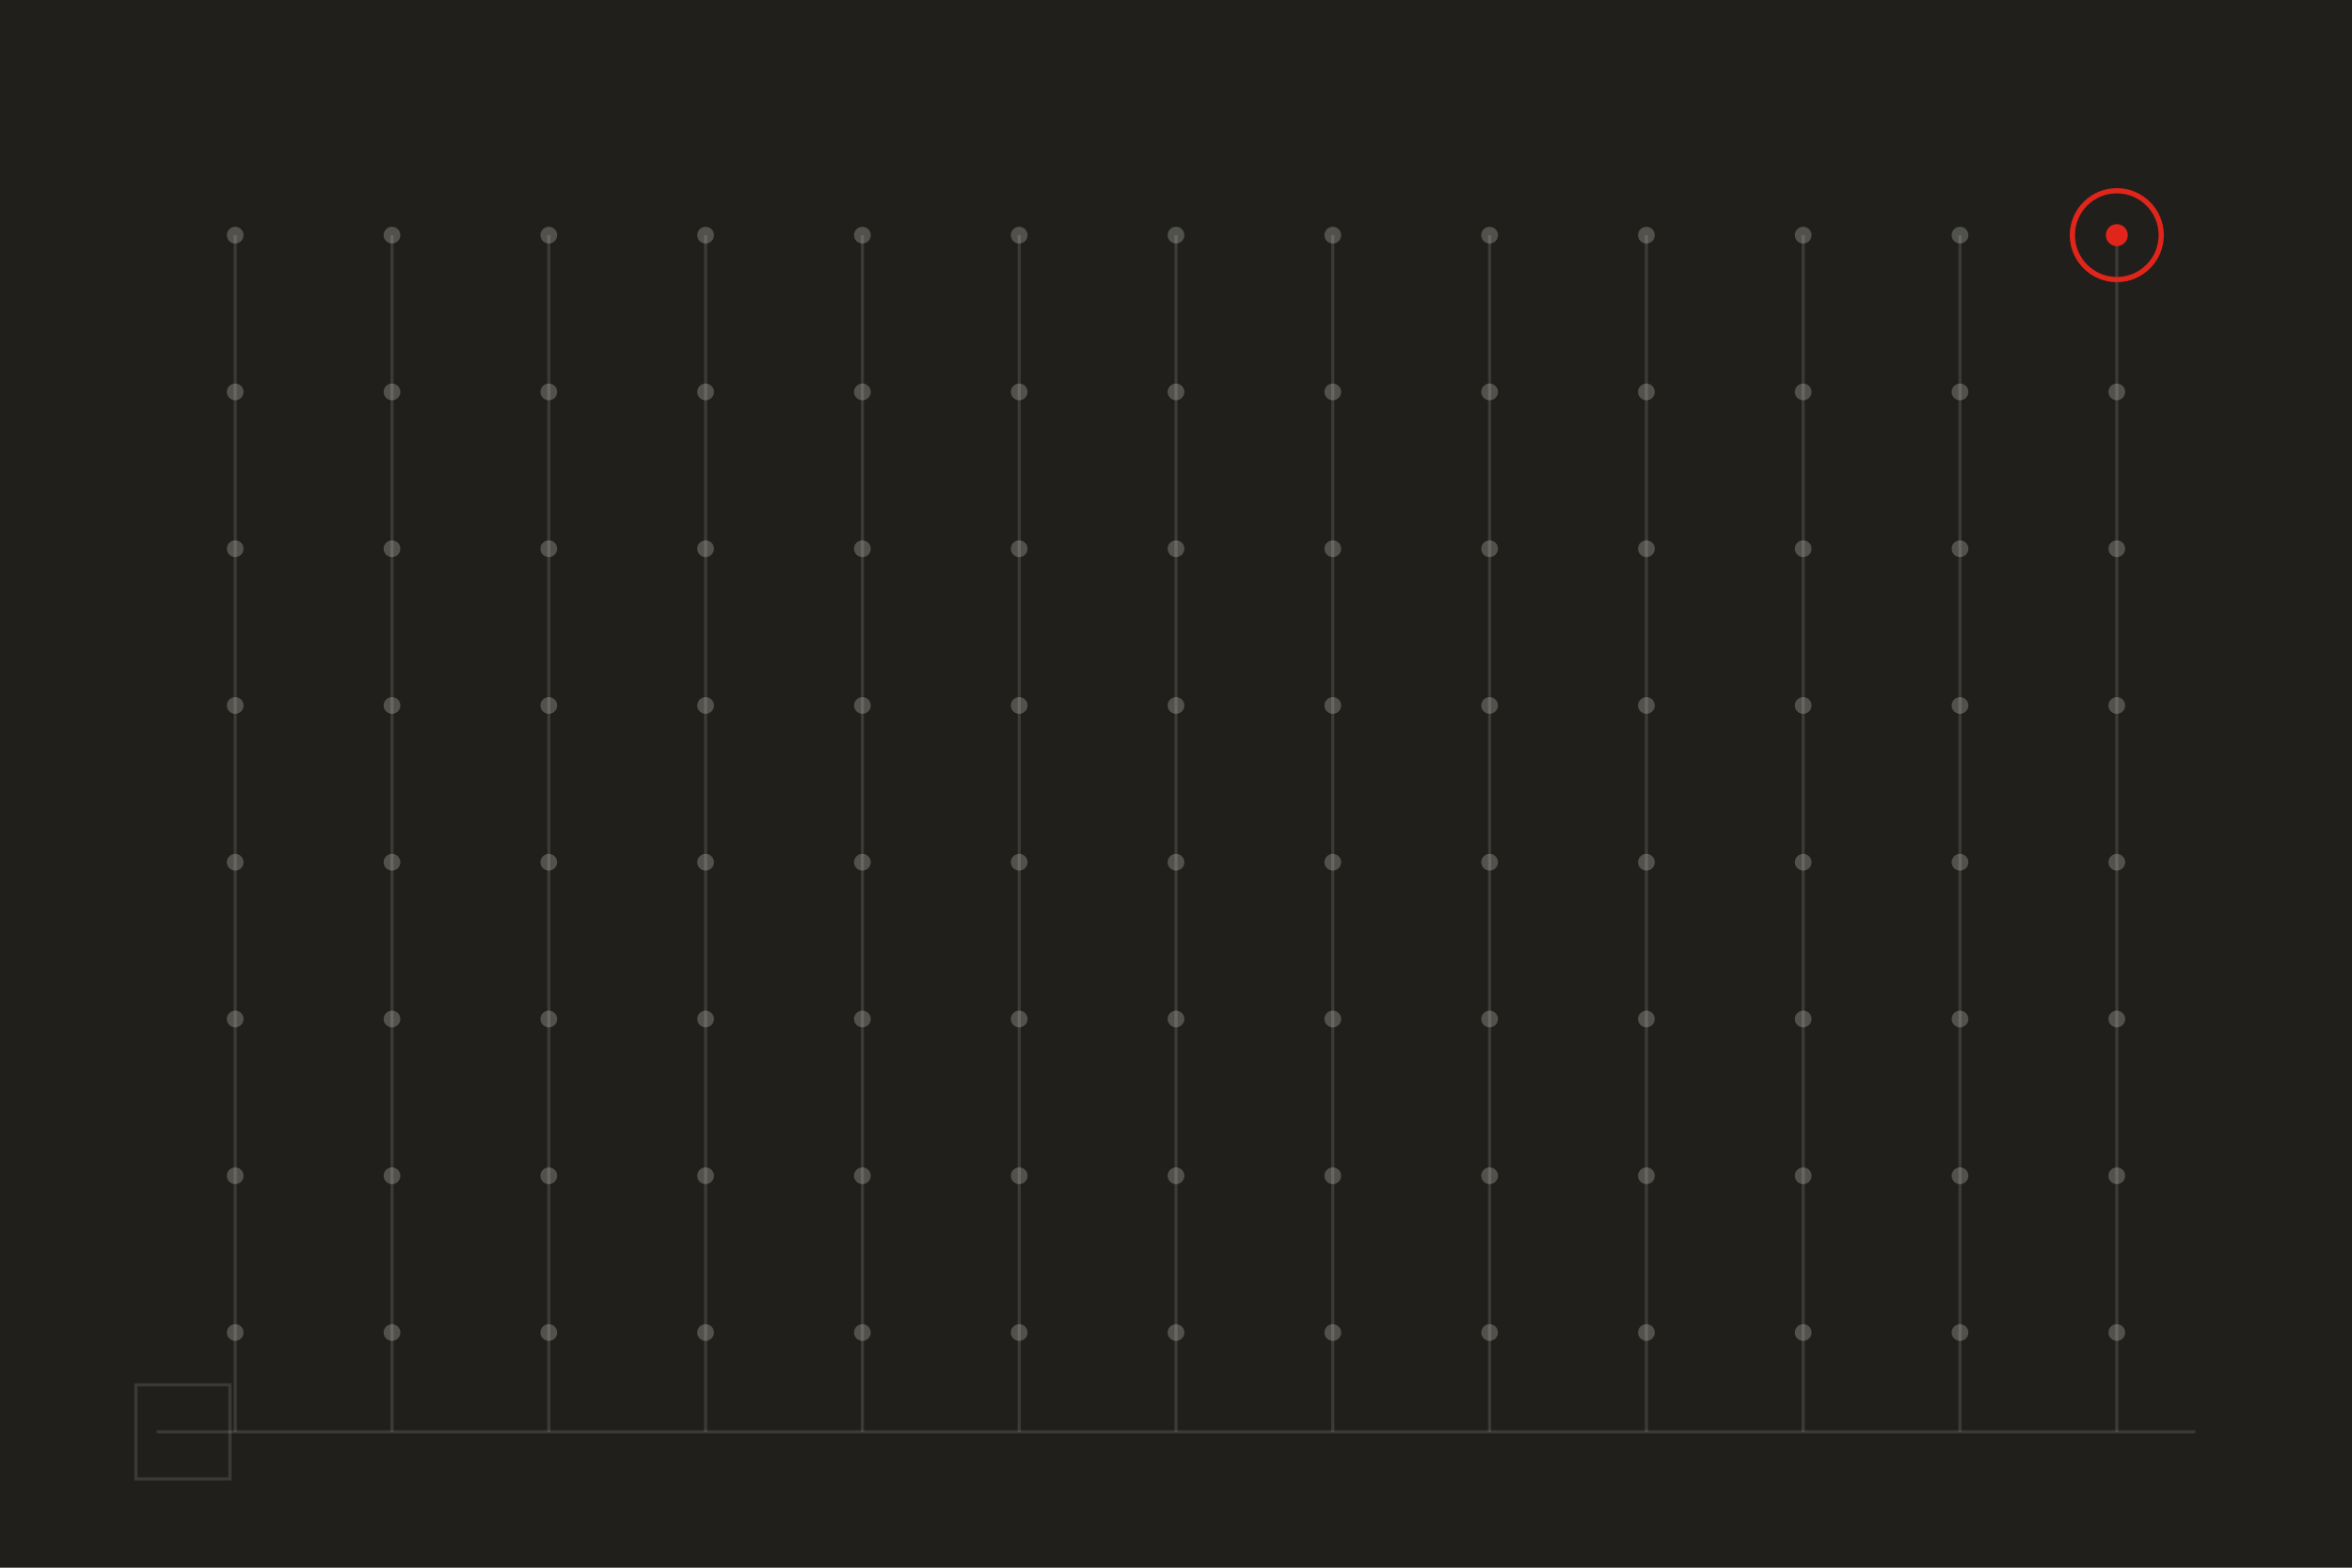
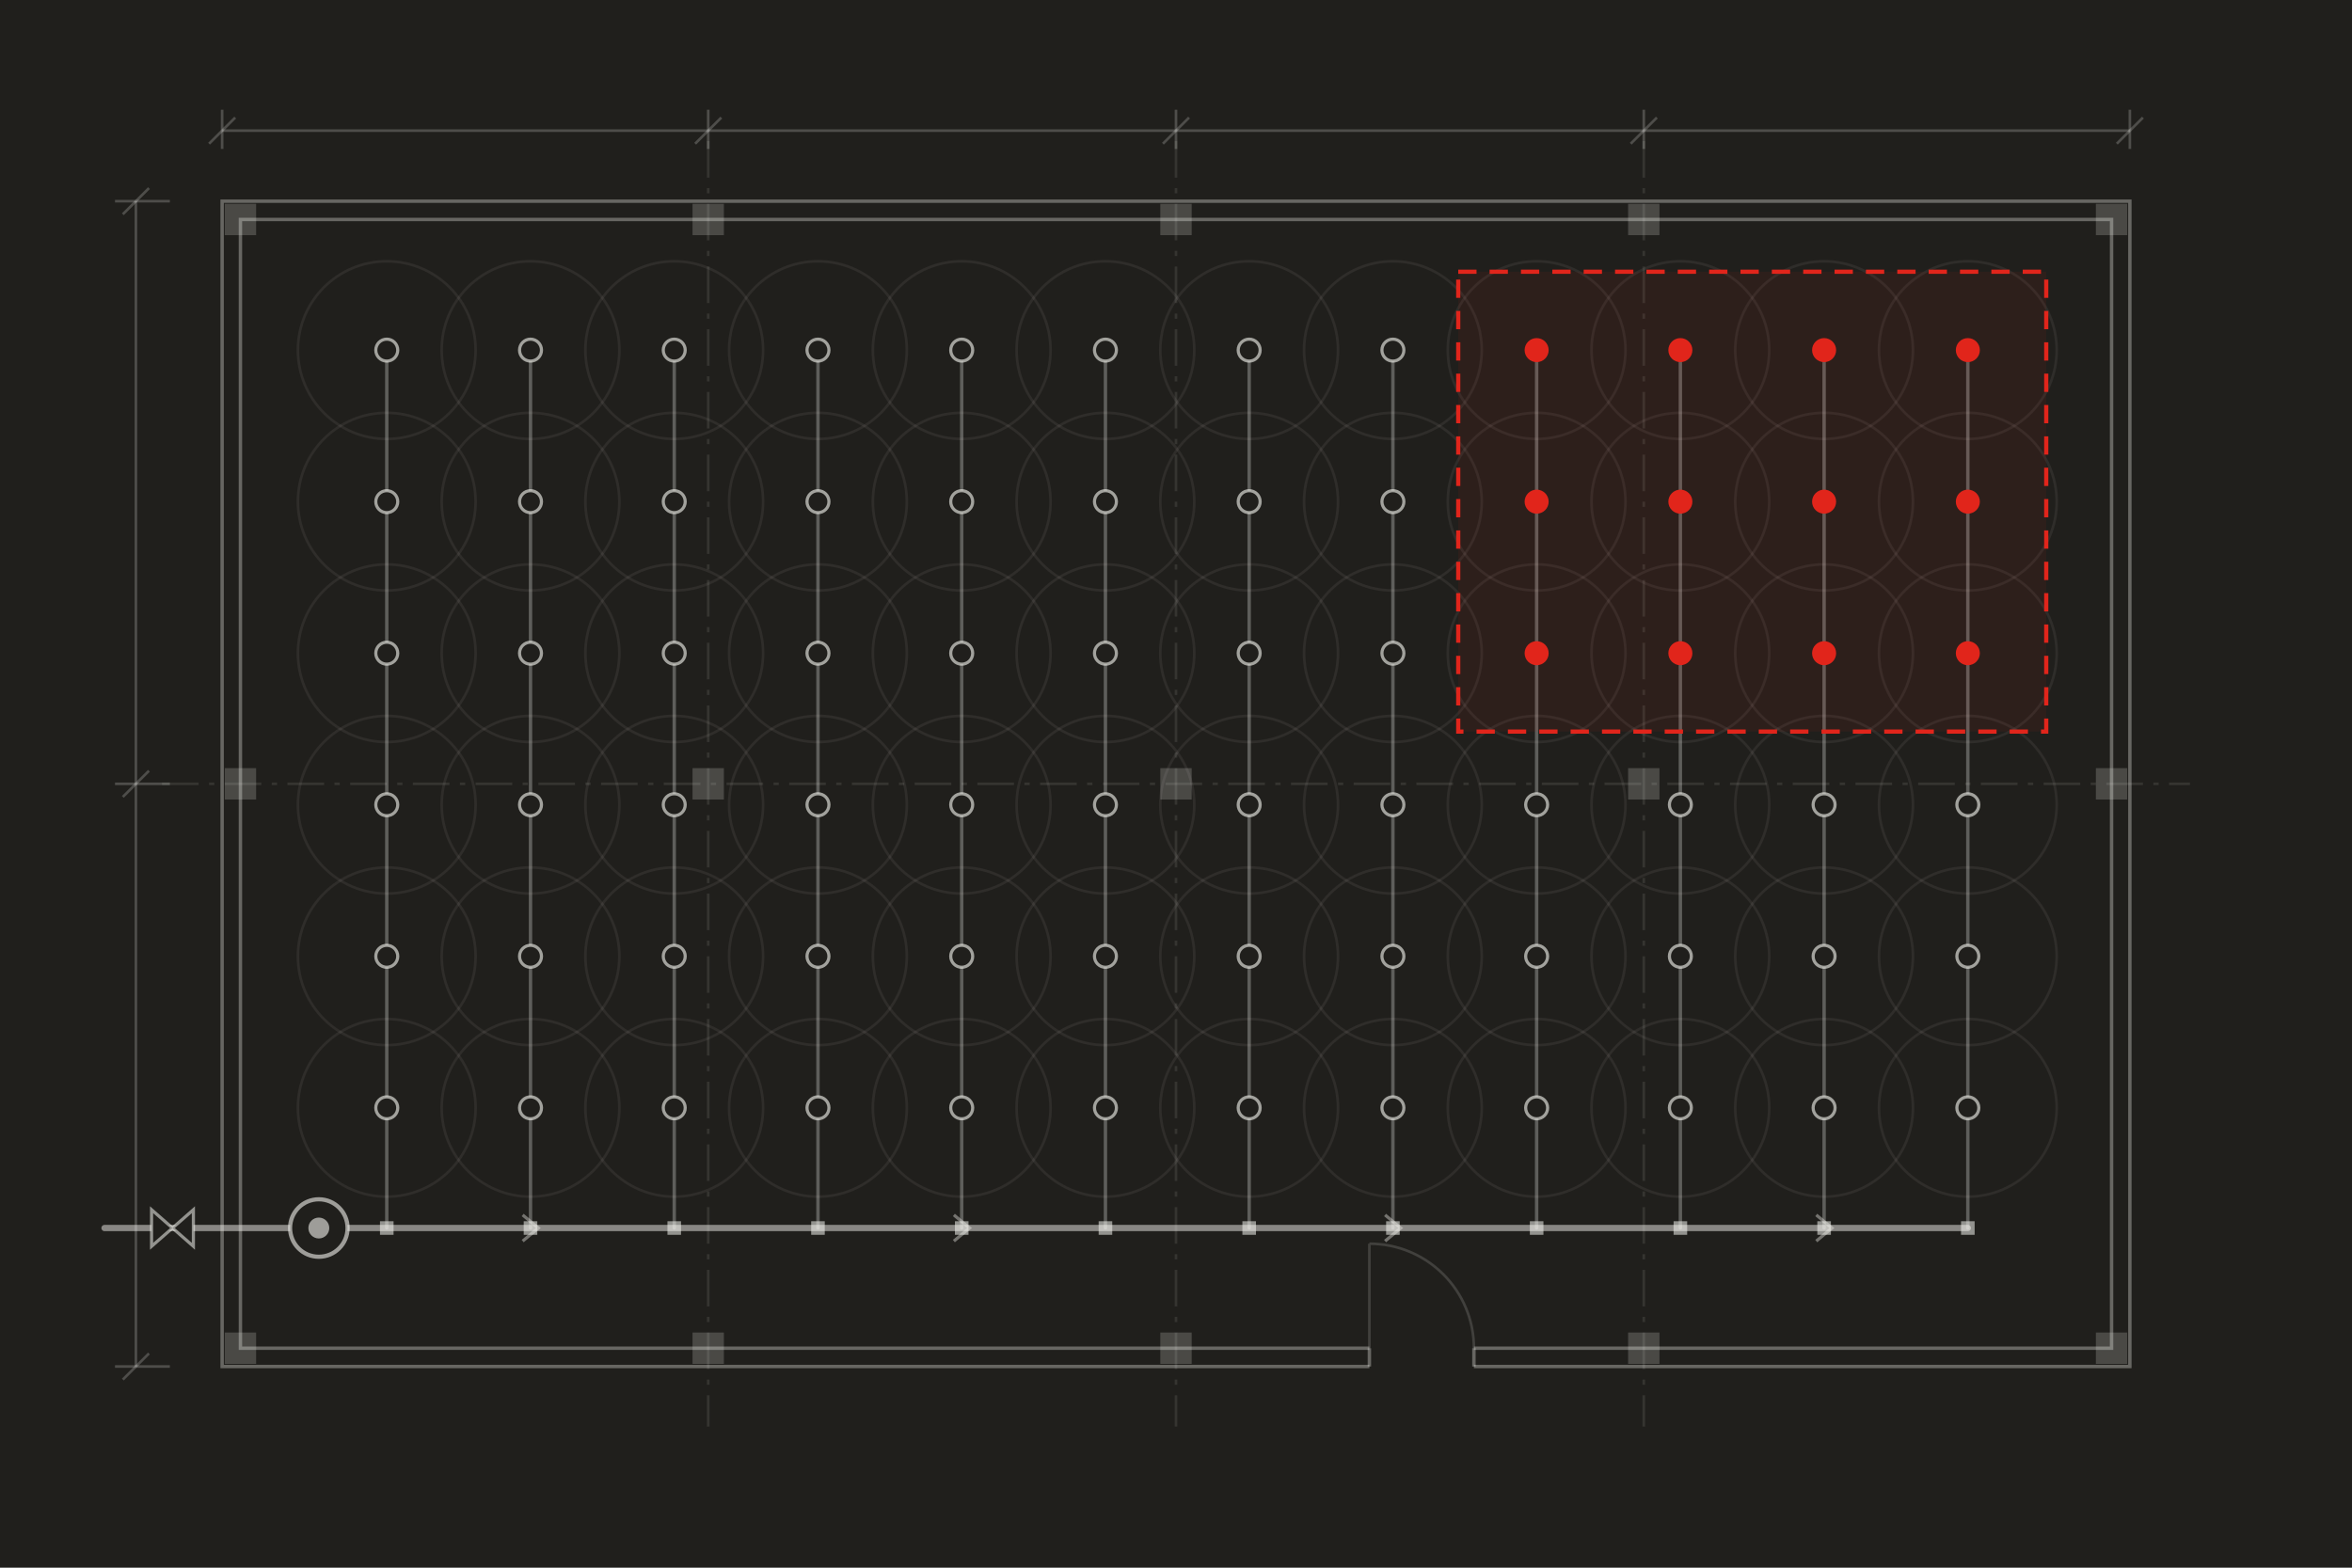
<svg xmlns="http://www.w3.org/2000/svg" viewBox="0 0 900 600" width="900" height="600">
  <rect width="900" height="600" fill="#201f1c" />
-   <g fill="none" stroke="#f2f1ec" stroke-opacity="0.13" stroke-width="1.2">
-     <path d="M60 548 H840" />
-     <path d="M90 548 V90" />
-     <path d="M150 548 V90" />
-     <path d="M210 548 V90" />
-     <path d="M270 548 V90" />
-     <path d="M330 548 V90" />
-     <path d="M390 548 V90" />
-     <path d="M450 548 V90" />
-     <path d="M510 548 V90" />
-     <path d="M570 548 V90" />
-     <path d="M630 548 V90" />
-     <path d="M690 548 V90" />
-     <path d="M750 548 V90" />
-     <path d="M810 548 V90" />
-     <rect x="52" y="530" width="36" height="36" />
-   </g>
-   <g fill="#f2f1ec" fill-opacity="0.24">
-     <circle cx="90" cy="90" r="3.2" />
-     <circle cx="90" cy="150" r="3.2" />
-     <circle cx="90" cy="210" r="3.2" />
-     <circle cx="90" cy="270" r="3.2" />
-     <circle cx="90" cy="330" r="3.2" />
-     <circle cx="90" cy="390" r="3.2" />
-     <circle cx="90" cy="450" r="3.2" />
-     <circle cx="90" cy="510" r="3.2" />
-     <circle cx="150" cy="90" r="3.2" />
-     <circle cx="150" cy="150" r="3.2" />
-     <circle cx="150" cy="210" r="3.2" />
-     <circle cx="150" cy="270" r="3.2" />
-     <circle cx="150" cy="330" r="3.2" />
-     <circle cx="150" cy="390" r="3.2" />
-     <circle cx="150" cy="450" r="3.2" />
-     <circle cx="150" cy="510" r="3.2" />
-     <circle cx="210" cy="90" r="3.2" />
-     <circle cx="210" cy="150" r="3.2" />
-     <circle cx="210" cy="210" r="3.2" />
-     <circle cx="210" cy="270" r="3.2" />
-     <circle cx="210" cy="330" r="3.2" />
-     <circle cx="210" cy="390" r="3.2" />
-     <circle cx="210" cy="450" r="3.2" />
-     <circle cx="210" cy="510" r="3.2" />
-     <circle cx="270" cy="90" r="3.2" />
-     <circle cx="270" cy="150" r="3.2" />
-     <circle cx="270" cy="210" r="3.2" />
-     <circle cx="270" cy="270" r="3.2" />
-     <circle cx="270" cy="330" r="3.2" />
-     <circle cx="270" cy="390" r="3.2" />
-     <circle cx="270" cy="450" r="3.2" />
-     <circle cx="270" cy="510" r="3.2" />
-     <circle cx="330" cy="90" r="3.2" />
-     <circle cx="330" cy="150" r="3.2" />
-     <circle cx="330" cy="210" r="3.2" />
-     <circle cx="330" cy="270" r="3.2" />
-     <circle cx="330" cy="330" r="3.2" />
-     <circle cx="330" cy="390" r="3.2" />
-     <circle cx="330" cy="450" r="3.2" />
-     <circle cx="330" cy="510" r="3.2" />
-     <circle cx="390" cy="90" r="3.2" />
-     <circle cx="390" cy="150" r="3.2" />
-     <circle cx="390" cy="210" r="3.2" />
-     <circle cx="390" cy="270" r="3.2" />
-     <circle cx="390" cy="330" r="3.2" />
-     <circle cx="390" cy="390" r="3.2" />
-     <circle cx="390" cy="450" r="3.2" />
-     <circle cx="390" cy="510" r="3.2" />
-     <circle cx="450" cy="90" r="3.2" />
-     <circle cx="450" cy="150" r="3.2" />
-     <circle cx="450" cy="210" r="3.2" />
-     <circle cx="450" cy="270" r="3.2" />
-     <circle cx="450" cy="330" r="3.2" />
-     <circle cx="450" cy="390" r="3.2" />
-     <circle cx="450" cy="450" r="3.2" />
-     <circle cx="450" cy="510" r="3.2" />
-     <circle cx="510" cy="90" r="3.2" />
-     <circle cx="510" cy="150" r="3.2" />
-     <circle cx="510" cy="210" r="3.2" />
-     <circle cx="510" cy="270" r="3.2" />
-     <circle cx="510" cy="330" r="3.2" />
-     <circle cx="510" cy="390" r="3.2" />
-     <circle cx="510" cy="450" r="3.2" />
-     <circle cx="510" cy="510" r="3.2" />
-     <circle cx="570" cy="90" r="3.2" />
-     <circle cx="570" cy="150" r="3.2" />
-     <circle cx="570" cy="210" r="3.2" />
-     <circle cx="570" cy="270" r="3.2" />
-     <circle cx="570" cy="330" r="3.2" />
-     <circle cx="570" cy="390" r="3.2" />
-     <circle cx="570" cy="450" r="3.2" />
-     <circle cx="570" cy="510" r="3.2" />
-     <circle cx="630" cy="90" r="3.2" />
-     <circle cx="630" cy="150" r="3.2" />
-     <circle cx="630" cy="210" r="3.2" />
-     <circle cx="630" cy="270" r="3.2" />
-     <circle cx="630" cy="330" r="3.2" />
-     <circle cx="630" cy="390" r="3.2" />
-     <circle cx="630" cy="450" r="3.2" />
-     <circle cx="630" cy="510" r="3.2" />
-     <circle cx="690" cy="90" r="3.2" />
-     <circle cx="690" cy="150" r="3.2" />
-     <circle cx="690" cy="210" r="3.2" />
-     <circle cx="690" cy="270" r="3.2" />
-     <circle cx="690" cy="330" r="3.2" />
-     <circle cx="690" cy="390" r="3.2" />
-     <circle cx="690" cy="450" r="3.2" />
-     <circle cx="690" cy="510" r="3.2" />
-     <circle cx="750" cy="90" r="3.2" />
-     <circle cx="750" cy="150" r="3.2" />
-     <circle cx="750" cy="210" r="3.2" />
-     <circle cx="750" cy="270" r="3.2" />
-     <circle cx="750" cy="330" r="3.2" />
-     <circle cx="750" cy="390" r="3.2" />
-     <circle cx="750" cy="450" r="3.2" />
-     <circle cx="750" cy="510" r="3.2" />
-     <circle cx="810" cy="150" r="3.2" />
-     <circle cx="810" cy="210" r="3.2" />
-     <circle cx="810" cy="270" r="3.2" />
-     <circle cx="810" cy="330" r="3.2" />
-     <circle cx="810" cy="390" r="3.2" />
-     <circle cx="810" cy="450" r="3.2" />
-     <circle cx="810" cy="510" r="3.2" />
-   </g>
-   <g fill="none" stroke="#e1251b" stroke-width="2">
-     <circle cx="810" cy="90" r="17" />
-   </g>
-   <circle cx="810" cy="90" r="4.2" fill="#e1251b" />
+   <g fill="none" stroke="#f2f1ec" stroke-opacity="0.10" stroke-width="1" stroke-dasharray="14 4 2 4" vector-effect="non-scaling-stroke">
+     <path d="M271 54 V546" />
+     <path d="M450 54 V546" />
+     <path d="M629 54 V546" />
+     <path d="M62 300 H838" />
+   </g>
+   <g fill="none" stroke="#f2f1ec" stroke-opacity="0.07" stroke-width="1" vector-effect="non-scaling-stroke">
+     <circle cx="148" cy="134" r="34" />
+     <circle cx="148" cy="192" r="34" />
+     <circle cx="148" cy="250" r="34" />
+     <circle cx="148" cy="308" r="34" />
+     <circle cx="148" cy="366" r="34" />
+     <circle cx="148" cy="424" r="34" />
+     <circle cx="203" cy="134" r="34" />
+     <circle cx="203" cy="192" r="34" />
+     <circle cx="203" cy="250" r="34" />
+     <circle cx="203" cy="308" r="34" />
+     <circle cx="203" cy="366" r="34" />
+     <circle cx="203" cy="424" r="34" />
+     <circle cx="258" cy="134" r="34" />
+     <circle cx="258" cy="192" r="34" />
+     <circle cx="258" cy="250" r="34" />
+     <circle cx="258" cy="308" r="34" />
+     <circle cx="258" cy="366" r="34" />
+     <circle cx="258" cy="424" r="34" />
+     <circle cx="313" cy="134" r="34" />
+     <circle cx="313" cy="192" r="34" />
+     <circle cx="313" cy="250" r="34" />
+     <circle cx="313" cy="308" r="34" />
+     <circle cx="313" cy="366" r="34" />
+     <circle cx="313" cy="424" r="34" />
+     <circle cx="368" cy="134" r="34" />
+     <circle cx="368" cy="192" r="34" />
+     <circle cx="368" cy="250" r="34" />
+     <circle cx="368" cy="308" r="34" />
+     <circle cx="368" cy="366" r="34" />
+     <circle cx="368" cy="424" r="34" />
+     <circle cx="423" cy="134" r="34" />
+     <circle cx="423" cy="192" r="34" />
+     <circle cx="423" cy="250" r="34" />
+     <circle cx="423" cy="308" r="34" />
+     <circle cx="423" cy="366" r="34" />
+     <circle cx="423" cy="424" r="34" />
+     <circle cx="478" cy="134" r="34" />
+     <circle cx="478" cy="192" r="34" />
+     <circle cx="478" cy="250" r="34" />
+     <circle cx="478" cy="308" r="34" />
+     <circle cx="478" cy="366" r="34" />
+     <circle cx="478" cy="424" r="34" />
+     <circle cx="533" cy="134" r="34" />
+     <circle cx="533" cy="192" r="34" />
+     <circle cx="533" cy="250" r="34" />
+     <circle cx="533" cy="308" r="34" />
+     <circle cx="533" cy="366" r="34" />
+     <circle cx="533" cy="424" r="34" />
+     <circle cx="588" cy="134" r="34" />
+     <circle cx="588" cy="192" r="34" />
+     <circle cx="588" cy="250" r="34" />
+     <circle cx="588" cy="308" r="34" />
+     <circle cx="588" cy="366" r="34" />
+     <circle cx="588" cy="424" r="34" />
+     <circle cx="643" cy="134" r="34" />
+     <circle cx="643" cy="192" r="34" />
+     <circle cx="643" cy="250" r="34" />
+     <circle cx="643" cy="308" r="34" />
+     <circle cx="643" cy="366" r="34" />
+     <circle cx="643" cy="424" r="34" />
+     <circle cx="698" cy="134" r="34" />
+     <circle cx="698" cy="192" r="34" />
+     <circle cx="698" cy="250" r="34" />
+     <circle cx="698" cy="308" r="34" />
+     <circle cx="698" cy="366" r="34" />
+     <circle cx="698" cy="424" r="34" />
+     <circle cx="753" cy="134" r="34" />
+     <circle cx="753" cy="192" r="34" />
+     <circle cx="753" cy="250" r="34" />
+     <circle cx="753" cy="308" r="34" />
+     <circle cx="753" cy="366" r="34" />
+     <circle cx="753" cy="424" r="34" />
+   </g>
+   <g fill="none" stroke="#f2f1ec" stroke-opacity="0.34" stroke-width="1.3" stroke-linejoin="miter" vector-effect="non-scaling-stroke">
+     <path d="M524 516 H92 V84 H808 V516 H564" />
+     <path d="M524 523 H85 V77 H815 V523 H564" />
+     <path d="M524 516 V523 M564 516 V523" />
+   </g>
+   <g fill="none" stroke="#f2f1ec" stroke-opacity="0.16" stroke-width="1" vector-effect="non-scaling-stroke">
+     <path d="M524 516 V476 M524 476 A40 40 0 0 1 564 516" />
+   </g>
+   <g fill="#f2f1ec" fill-opacity="0.20">
+     <rect x="86" y="78" width="12" height="12" />
+     <rect x="86" y="294" width="12" height="12" />
+     <rect x="86" y="510" width="12" height="12" />
+     <rect x="265" y="78" width="12" height="12" />
+     <rect x="265" y="294" width="12" height="12" />
+     <rect x="265" y="510" width="12" height="12" />
+     <rect x="444" y="78" width="12" height="12" />
+     <rect x="444" y="294" width="12" height="12" />
+     <rect x="444" y="510" width="12" height="12" />
+     <rect x="623" y="78" width="12" height="12" />
+     <rect x="623" y="294" width="12" height="12" />
+     <rect x="623" y="510" width="12" height="12" />
+     <rect x="802" y="78" width="12" height="12" />
+     <rect x="802" y="294" width="12" height="12" />
+     <rect x="802" y="510" width="12" height="12" />
+   </g>
+   <g fill="none" stroke="#f2f1ec" stroke-linecap="round" vector-effect="non-scaling-stroke">
+     <path d="M40 470 H111" stroke-opacity="0.50" stroke-width="2.4" />
+     <path d="M133 470 H753" stroke-opacity="0.50" stroke-width="2.4" />
+     <path d="M148 470 V134" stroke-opacity="0.30" stroke-width="1.3" />
+     <path d="M203 470 V134" stroke-opacity="0.30" stroke-width="1.3" />
+     <path d="M258 470 V134" stroke-opacity="0.30" stroke-width="1.3" />
+     <path d="M313 470 V134" stroke-opacity="0.30" stroke-width="1.3" />
+     <path d="M368 470 V134" stroke-opacity="0.30" stroke-width="1.3" />
+     <path d="M423 470 V134" stroke-opacity="0.30" stroke-width="1.3" />
+     <path d="M478 470 V134" stroke-opacity="0.30" stroke-width="1.3" />
+     <path d="M533 470 V134" stroke-opacity="0.30" stroke-width="1.3" />
+     <path d="M588 470 V134" stroke-opacity="0.30" stroke-width="1.3" />
+     <path d="M643 470 V134" stroke-opacity="0.30" stroke-width="1.3" />
+     <path d="M698 470 V134" stroke-opacity="0.30" stroke-width="1.3" />
+     <path d="M753 470 V134" stroke-opacity="0.30" stroke-width="1.3" />
+   </g>
+   <path d="M58 463 L74 477 V463 L58 477 Z" fill="#201f1c" stroke="#f2f1ec" stroke-opacity="0.55" stroke-width="1.2" vector-effect="non-scaling-stroke" />
+   <circle cx="122" cy="470" r="11" fill="#201f1c" stroke="#f2f1ec" stroke-opacity="0.60" stroke-width="1.6" vector-effect="non-scaling-stroke" />
+   <circle cx="122" cy="470" r="4" fill="#f2f1ec" fill-opacity="0.60" />
+   <g fill="none" stroke="#f2f1ec" stroke-opacity="0.40" stroke-width="1.2" vector-effect="non-scaling-stroke">
+     <path d="M200 465 L206 470 L200 475" />
+     <path d="M365 465 L371 470 L365 475" />
+     <path d="M530 465 L536 470 L530 475" />
+     <path d="M695 465 L701 470 L695 475" />
+   </g>
+   <g fill="#f2f1ec" fill-opacity="0.55">
+     <rect x="145.4" y="467.4" width="5.2" height="5.2" />
+     <rect x="200.4" y="467.4" width="5.2" height="5.2" />
+     <rect x="255.4" y="467.4" width="5.2" height="5.2" />
+     <rect x="310.4" y="467.4" width="5.2" height="5.2" />
+     <rect x="365.4" y="467.4" width="5.2" height="5.2" />
+     <rect x="420.4" y="467.4" width="5.2" height="5.2" />
+     <rect x="475.4" y="467.4" width="5.2" height="5.2" />
+     <rect x="530.4" y="467.4" width="5.2" height="5.2" />
+     <rect x="585.4" y="467.4" width="5.2" height="5.2" />
+     <rect x="640.4" y="467.4" width="5.2" height="5.2" />
+     <rect x="695.4" y="467.4" width="5.2" height="5.2" />
+     <rect x="750.4" y="467.4" width="5.2" height="5.2" />
+   </g>
+   <g fill="#201f1c" stroke="#f2f1ec" stroke-opacity="0.62" stroke-width="1.2" vector-effect="non-scaling-stroke">
+     <circle cx="148" cy="134" r="4.2" />
+     <circle cx="148" cy="192" r="4.2" />
+     <circle cx="148" cy="250" r="4.2" />
+     <circle cx="148" cy="308" r="4.2" />
+     <circle cx="148" cy="366" r="4.2" />
+     <circle cx="148" cy="424" r="4.2" />
+     <circle cx="203" cy="134" r="4.2" />
+     <circle cx="203" cy="192" r="4.2" />
+     <circle cx="203" cy="250" r="4.2" />
+     <circle cx="203" cy="308" r="4.2" />
+     <circle cx="203" cy="366" r="4.2" />
+     <circle cx="203" cy="424" r="4.2" />
+     <circle cx="258" cy="134" r="4.2" />
+     <circle cx="258" cy="192" r="4.2" />
+     <circle cx="258" cy="250" r="4.2" />
+     <circle cx="258" cy="308" r="4.2" />
+     <circle cx="258" cy="366" r="4.2" />
+     <circle cx="258" cy="424" r="4.2" />
+     <circle cx="313" cy="134" r="4.2" />
+     <circle cx="313" cy="192" r="4.2" />
+     <circle cx="313" cy="250" r="4.2" />
+     <circle cx="313" cy="308" r="4.2" />
+     <circle cx="313" cy="366" r="4.2" />
+     <circle cx="313" cy="424" r="4.2" />
+     <circle cx="368" cy="134" r="4.2" />
+     <circle cx="368" cy="192" r="4.2" />
+     <circle cx="368" cy="250" r="4.2" />
+     <circle cx="368" cy="308" r="4.2" />
+     <circle cx="368" cy="366" r="4.2" />
+     <circle cx="368" cy="424" r="4.2" />
+     <circle cx="423" cy="134" r="4.2" />
+     <circle cx="423" cy="192" r="4.2" />
+     <circle cx="423" cy="250" r="4.2" />
+     <circle cx="423" cy="308" r="4.2" />
+     <circle cx="423" cy="366" r="4.2" />
+     <circle cx="423" cy="424" r="4.2" />
+     <circle cx="478" cy="134" r="4.2" />
+     <circle cx="478" cy="192" r="4.2" />
+     <circle cx="478" cy="250" r="4.2" />
+     <circle cx="478" cy="308" r="4.2" />
+     <circle cx="478" cy="366" r="4.2" />
+     <circle cx="478" cy="424" r="4.2" />
+     <circle cx="533" cy="134" r="4.2" />
+     <circle cx="533" cy="192" r="4.2" />
+     <circle cx="533" cy="250" r="4.2" />
+     <circle cx="533" cy="308" r="4.2" />
+     <circle cx="533" cy="366" r="4.2" />
+     <circle cx="533" cy="424" r="4.2" />
+     <circle cx="588" cy="308" r="4.2" />
+     <circle cx="588" cy="366" r="4.2" />
+     <circle cx="588" cy="424" r="4.2" />
+     <circle cx="643" cy="308" r="4.2" />
+     <circle cx="643" cy="366" r="4.2" />
+     <circle cx="643" cy="424" r="4.2" />
+     <circle cx="698" cy="308" r="4.2" />
+     <circle cx="698" cy="366" r="4.2" />
+     <circle cx="698" cy="424" r="4.2" />
+     <circle cx="753" cy="308" r="4.2" />
+     <circle cx="753" cy="366" r="4.2" />
+     <circle cx="753" cy="424" r="4.2" />
+   </g>
+   <g fill="none" stroke="#f2f1ec" stroke-opacity="0.22" stroke-width="1" vector-effect="non-scaling-stroke">
+     <path d="M85 50 H815" />
+     <path d="M85 42 V57" />
+     <path d="M80 55 L90 45" />
+     <path d="M271 42 V57" />
+     <path d="M266 55 L276 45" />
+     <path d="M450 42 V57" />
+     <path d="M445 55 L455 45" />
+     <path d="M629 42 V57" />
+     <path d="M624 55 L634 45" />
+     <path d="M815 42 V57" />
+     <path d="M810 55 L820 45" />
+     <path d="M52 77 V523" />
+     <path d="M44 77 H65" />
+     <path d="M47 82 L57 72" />
+     <path d="M44 300 H65" />
+     <path d="M47 305 L57 295" />
+     <path d="M44 523 H65" />
+     <path d="M47 528 L57 518" />
+   </g>
+   <g>
+     <rect x="558" y="104" width="225" height="176" fill="#e1251b" fill-opacity="0.07" stroke="#e1251b" stroke-width="1.6" stroke-dasharray="7 5" vector-effect="non-scaling-stroke" />
+     <circle cx="588" cy="134" r="4.6" fill="#e1251b" />
+     <circle cx="588" cy="192" r="4.6" fill="#e1251b" />
+     <circle cx="588" cy="250" r="4.6" fill="#e1251b" />
+     <circle cx="643" cy="134" r="4.6" fill="#e1251b" />
+     <circle cx="643" cy="192" r="4.6" fill="#e1251b" />
+     <circle cx="643" cy="250" r="4.6" fill="#e1251b" />
+     <circle cx="698" cy="134" r="4.6" fill="#e1251b" />
+     <circle cx="698" cy="192" r="4.6" fill="#e1251b" />
+     <circle cx="698" cy="250" r="4.6" fill="#e1251b" />
+     <circle cx="753" cy="134" r="4.6" fill="#e1251b" />
+     <circle cx="753" cy="192" r="4.6" fill="#e1251b" />
+     <circle cx="753" cy="250" r="4.6" fill="#e1251b" />
+   </g>
</svg>
